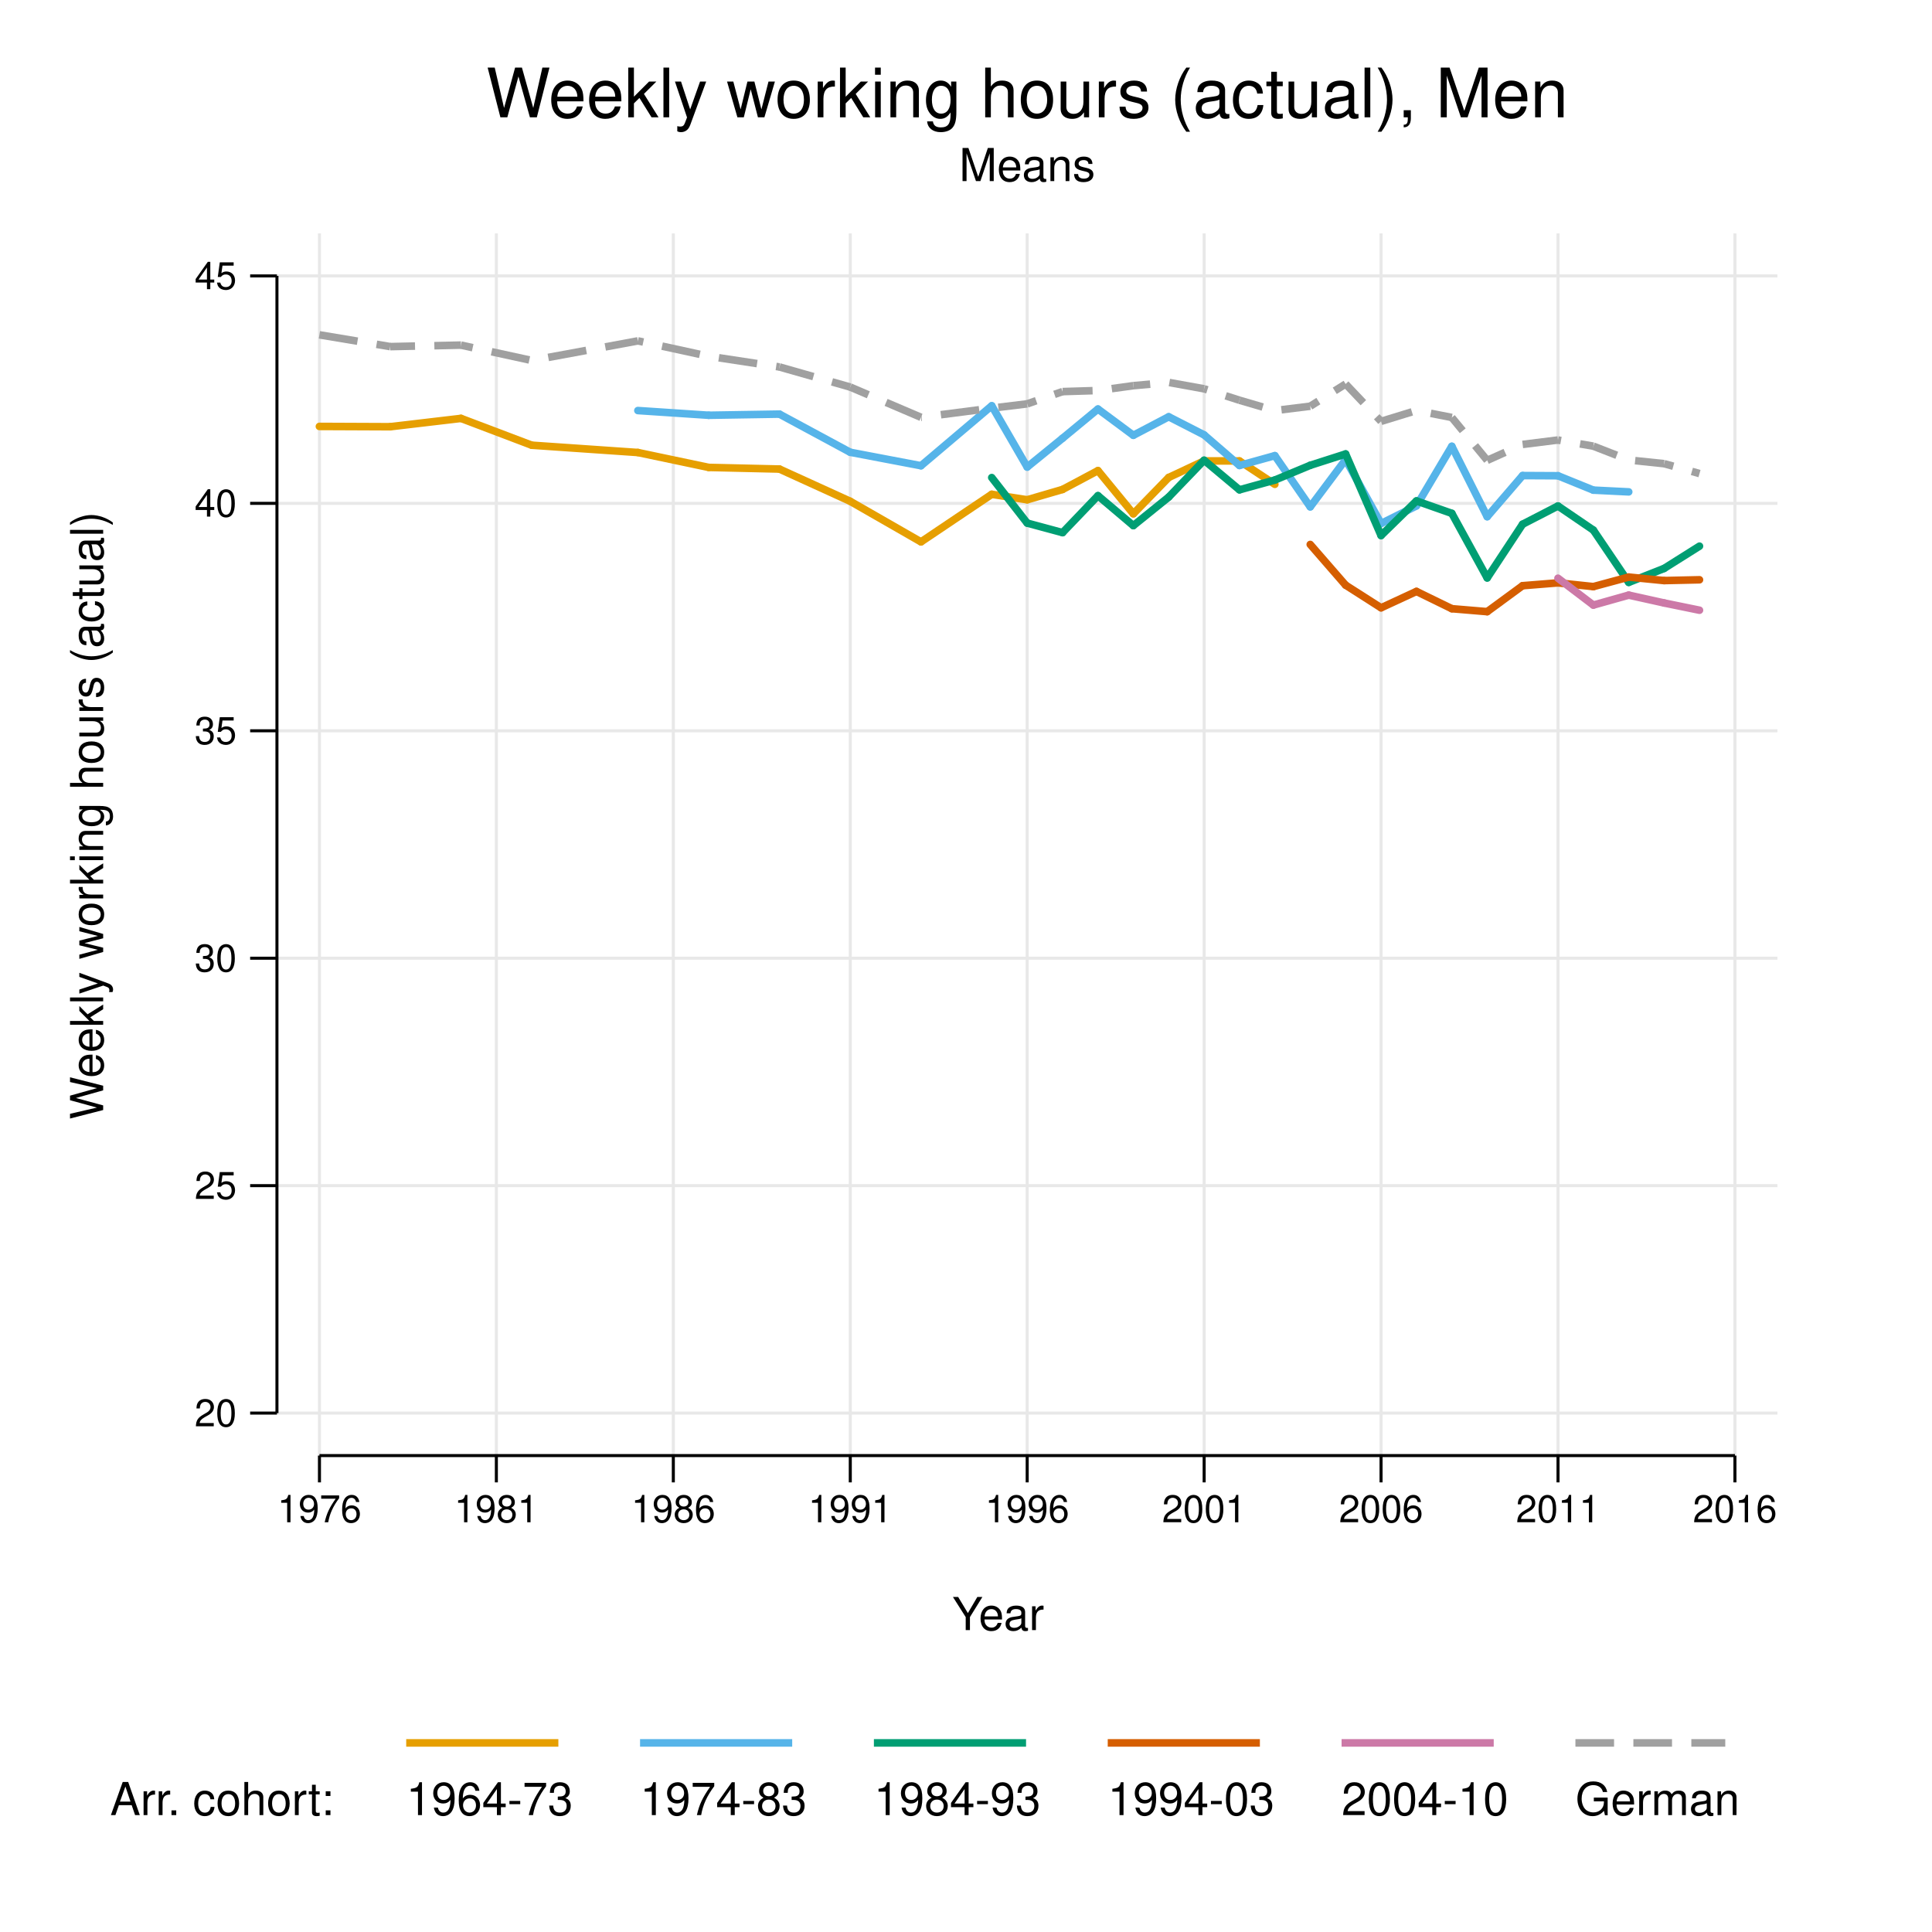
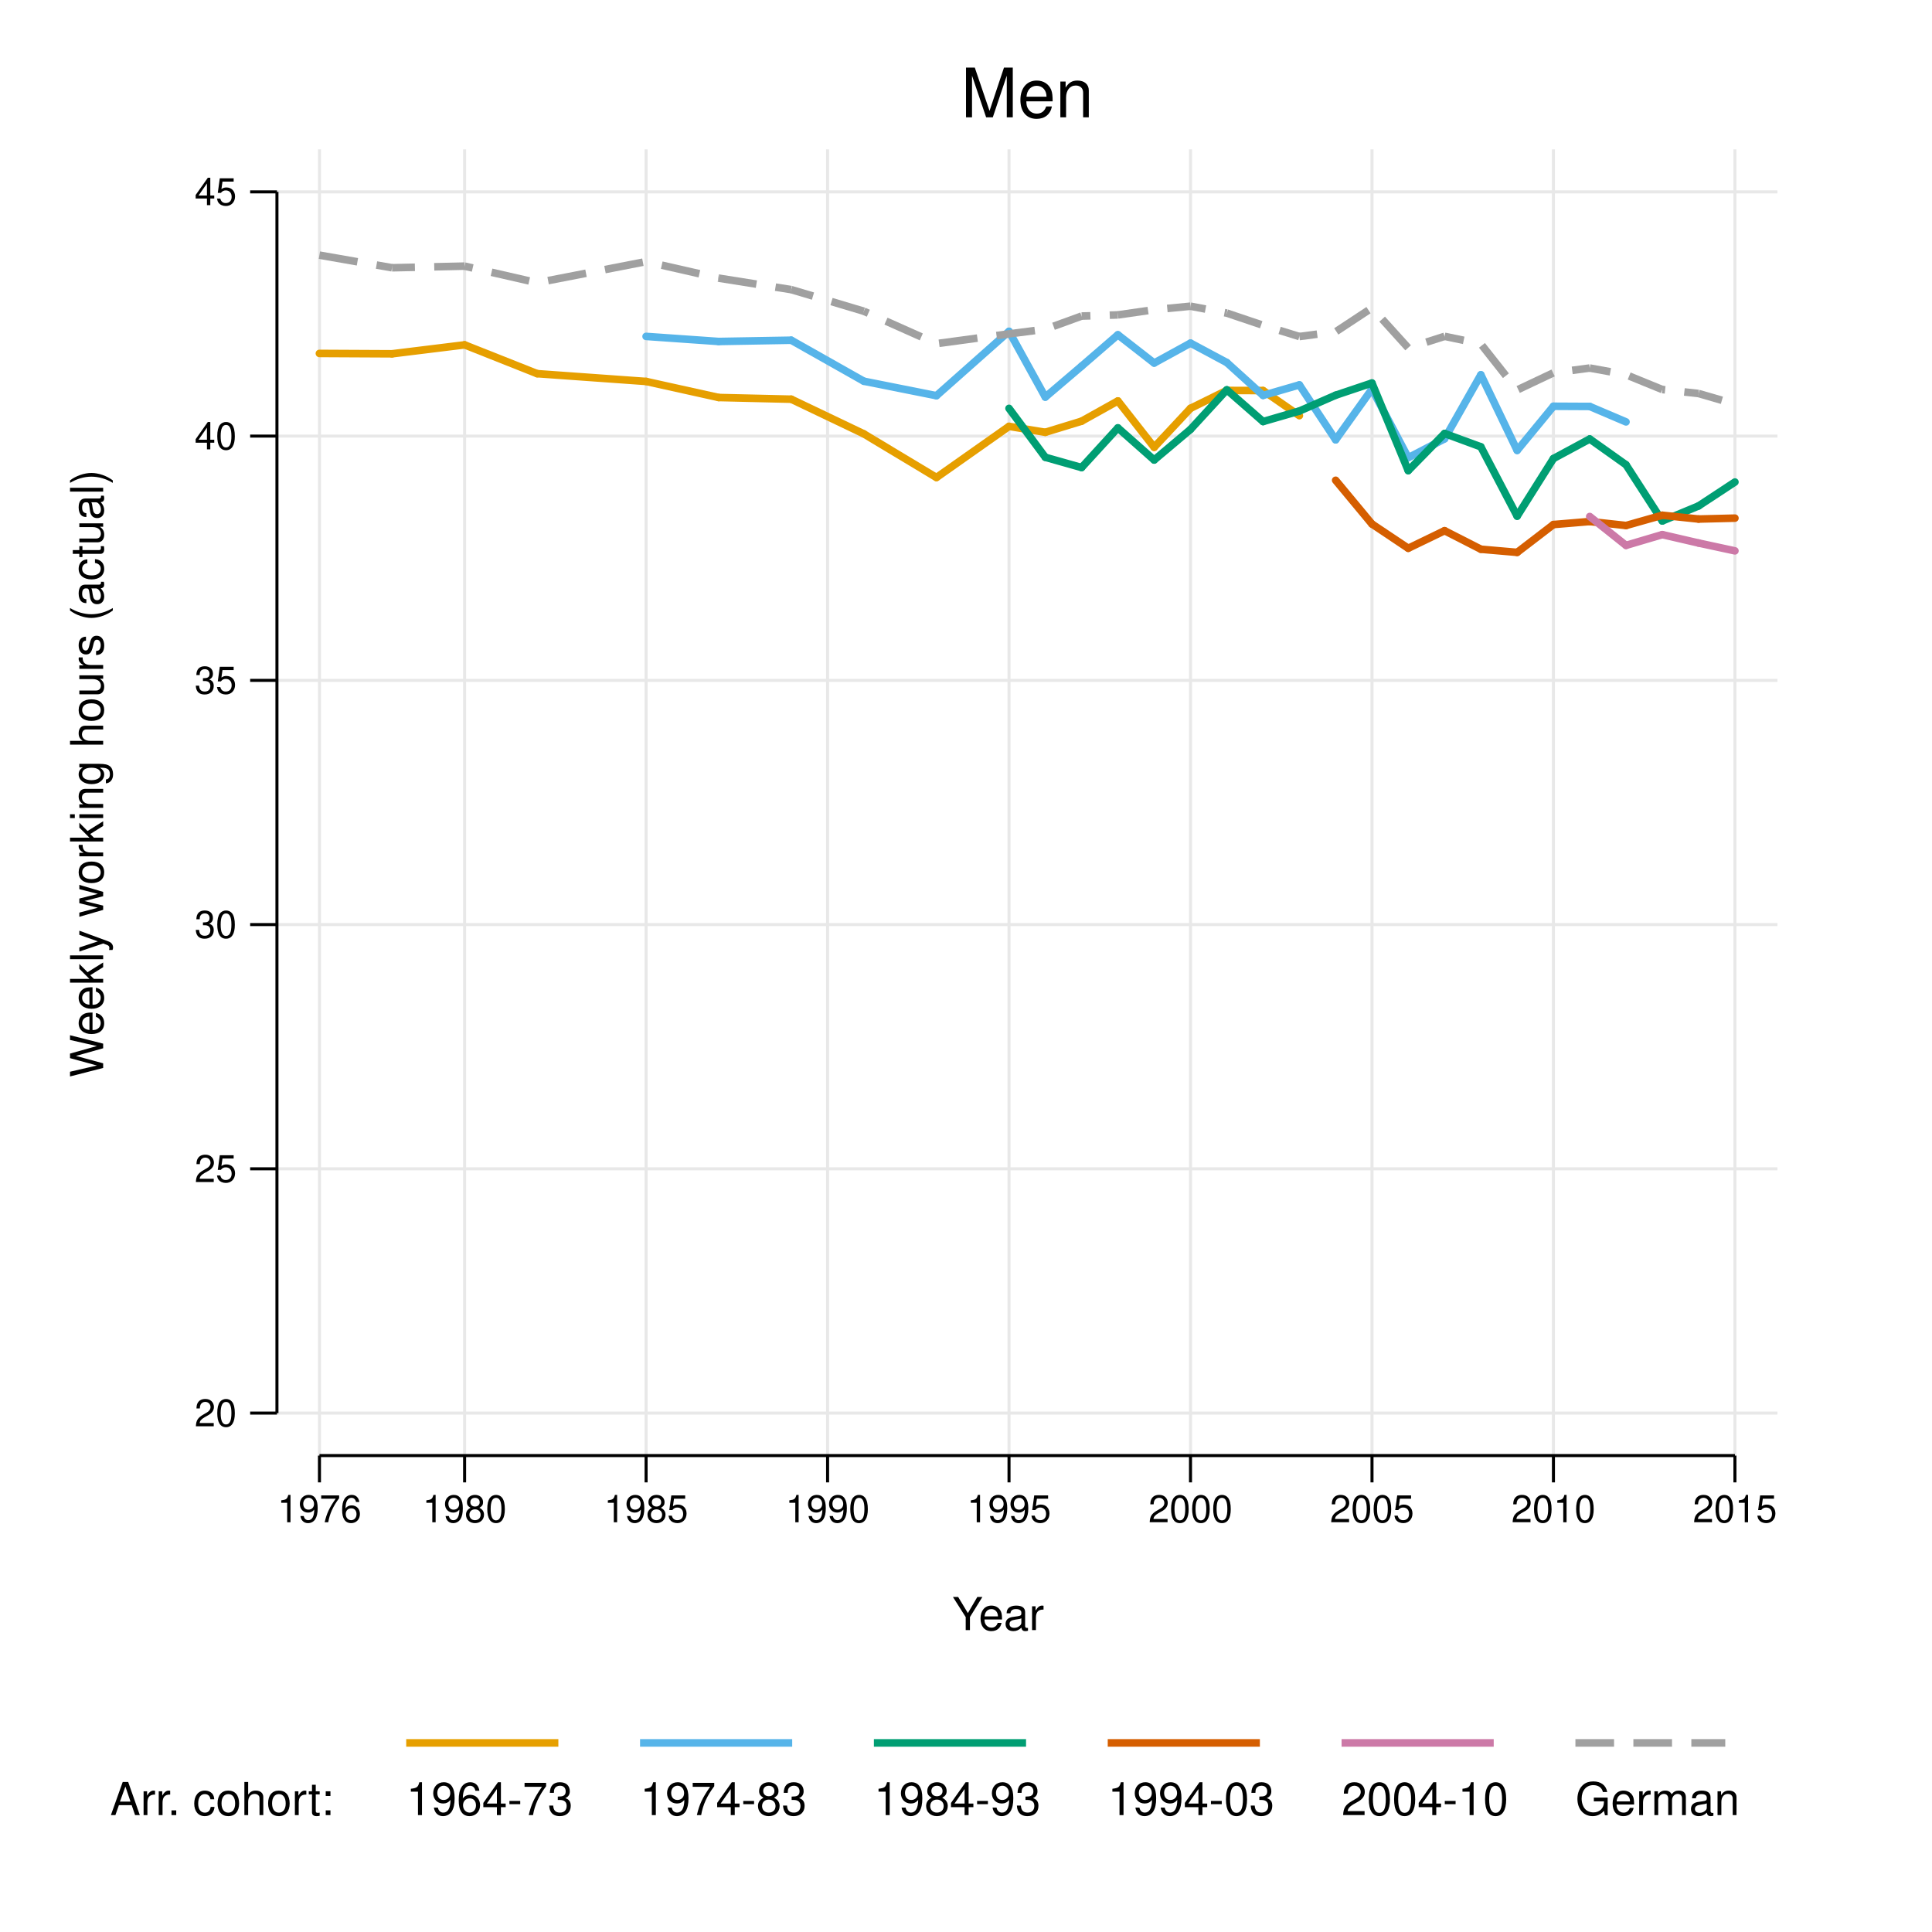
<svg xmlns="http://www.w3.org/2000/svg" version="1.1" width="3.54in" height="3.54in" viewBox="0 0 2551 2551">
  <rect x="0" y="0" width="2551" height="2551" style="fill:#FFFFFF;stroke:none" />
  <rect x="0.00" y="0.08" width="2551.00" height="2550.92" style="fill:#FFFFFF" />
  <rect x="2.55" y="2.63" width="2545.90" height="2545.82" style="fill:none;stroke:#FFFFFF;stroke-width:5.10" />
  <line x1="365.68" y1="1865.82" x2="2346.91" y2="1865.82" style="stroke:#E8E8E8;stroke-width:4.00" />
-   <line x1="365.68" y1="1565.52" x2="2346.91" y2="1565.52" style="stroke:#E8E8E8;stroke-width:4.00" />
-   <line x1="365.68" y1="1265.22" x2="2346.91" y2="1265.22" style="stroke:#E8E8E8;stroke-width:4.00" />
-   <line x1="365.68" y1="964.92" x2="2346.91" y2="964.92" style="stroke:#E8E8E8;stroke-width:4.00" />
-   <line x1="365.68" y1="664.62" x2="2346.91" y2="664.62" style="stroke:#E8E8E8;stroke-width:4.00" />
-   <line x1="365.68" y1="364.31" x2="2346.91" y2="364.31" style="stroke:#E8E8E8;stroke-width:4.00" />
-   <line x1="421.81" y1="1921.94" x2="421.81" y2="308.19" style="stroke:#E8E8E8;stroke-width:4.00" />
-   <line x1="655.39" y1="1921.94" x2="655.39" y2="308.19" style="stroke:#E8E8E8;stroke-width:4.00" />
-   <line x1="889.05" y1="1921.94" x2="889.05" y2="308.19" style="stroke:#E8E8E8;stroke-width:4.00" />
-   <line x1="1122.71" y1="1921.94" x2="1122.71" y2="308.19" style="stroke:#E8E8E8;stroke-width:4.00" />
-   <line x1="1356.30" y1="1921.94" x2="1356.30" y2="308.19" style="stroke:#E8E8E8;stroke-width:4.00" />
-   <line x1="1589.96" y1="1921.94" x2="1589.96" y2="308.19" style="stroke:#E8E8E8;stroke-width:4.00" />
-   <line x1="1823.54" y1="1921.94" x2="1823.54" y2="308.19" style="stroke:#E8E8E8;stroke-width:4.00" />
-   <line x1="2057.21" y1="1921.94" x2="2057.21" y2="308.19" style="stroke:#E8E8E8;stroke-width:4.00" />
-   <line x1="2290.79" y1="1921.94" x2="2290.79" y2="308.19" style="stroke:#E8E8E8;stroke-width:4.00" />
-   <line x1="421.73" y1="563.05" x2="515.24" y2="563.45" stroke-linecap="round" style="stroke:#E69F00;stroke-width:10.00" />
-   <line x1="515.24" y1="563.45" x2="608.67" y2="552.45" stroke-linecap="round" style="stroke:#E69F00;stroke-width:10.00" />
-   <line x1="608.67" y1="552.45" x2="702.10" y2="587.85" stroke-linecap="round" style="stroke:#E69F00;stroke-width:10.00" />
-   <line x1="702.10" y1="587.85" x2="842.25" y2="597.49" stroke-linecap="round" style="stroke:#E69F00;stroke-width:10.00" />
-   <line x1="842.25" y1="597.49" x2="935.77" y2="617.18" stroke-linecap="round" style="stroke:#E69F00;stroke-width:10.00" />
-   <line x1="935.77" y1="617.18" x2="1029.20" y2="619.33" stroke-linecap="round" style="stroke:#E69F00;stroke-width:10.00" />
-   <line x1="1029.20" y1="619.33" x2="1122.63" y2="661.90" stroke-linecap="round" style="stroke:#E69F00;stroke-width:10.00" />
-   <line x1="1122.63" y1="661.90" x2="1216.07" y2="715.48" stroke-linecap="round" style="stroke:#E69F00;stroke-width:10.00" />
-   <line x1="1216.07" y1="715.48" x2="1309.50" y2="652.66" stroke-linecap="round" style="stroke:#E69F00;stroke-width:10.00" />
-   <line x1="1309.50" y1="652.66" x2="1356.30" y2="659.91" stroke-linecap="round" style="stroke:#E69F00;stroke-width:10.00" />
-   <line x1="1356.30" y1="659.91" x2="1403.01" y2="646.28" stroke-linecap="round" style="stroke:#E69F00;stroke-width:10.00" />
-   <line x1="1403.01" y1="646.28" x2="1449.73" y2="621.41" stroke-linecap="round" style="stroke:#E69F00;stroke-width:10.00" />
-   <line x1="1449.73" y1="621.41" x2="1496.45" y2="678.41" stroke-linecap="round" style="stroke:#E69F00;stroke-width:10.00" />
-   <line x1="1496.45" y1="678.41" x2="1543.16" y2="630.42" stroke-linecap="round" style="stroke:#E69F00;stroke-width:10.00" />
-   <line x1="1543.16" y1="630.42" x2="1589.88" y2="608.57" stroke-linecap="round" style="stroke:#E69F00;stroke-width:10.00" />
-   <line x1="1589.88" y1="608.57" x2="1636.60" y2="608.65" stroke-linecap="round" style="stroke:#E69F00;stroke-width:10.00" />
-   <line x1="1636.60" y1="608.65" x2="1683.31" y2="639.50" stroke-linecap="round" style="stroke:#E69F00;stroke-width:10.00" />
-   <line x1="842.25" y1="542.09" x2="935.77" y2="548.31" stroke-linecap="round" style="stroke:#56B4E9;stroke-width:10.00" />
-   <line x1="935.77" y1="548.31" x2="1029.20" y2="546.79" stroke-linecap="round" style="stroke:#56B4E9;stroke-width:10.00" />
-   <line x1="1029.20" y1="546.79" x2="1122.63" y2="597.17" stroke-linecap="round" style="stroke:#56B4E9;stroke-width:10.00" />
-   <line x1="1122.63" y1="597.17" x2="1216.07" y2="614.95" stroke-linecap="round" style="stroke:#56B4E9;stroke-width:10.00" />
-   <line x1="1216.07" y1="614.95" x2="1309.50" y2="535.79" stroke-linecap="round" style="stroke:#56B4E9;stroke-width:10.00" />
-   <line x1="1309.50" y1="535.79" x2="1356.30" y2="616.70" stroke-linecap="round" style="stroke:#56B4E9;stroke-width:10.00" />
-   <line x1="1356.30" y1="616.70" x2="1403.01" y2="578.68" stroke-linecap="round" style="stroke:#56B4E9;stroke-width:10.00" />
-   <line x1="1403.01" y1="578.68" x2="1449.73" y2="540.09" stroke-linecap="round" style="stroke:#56B4E9;stroke-width:10.00" />
-   <line x1="1449.73" y1="540.09" x2="1496.45" y2="574.77" stroke-linecap="round" style="stroke:#56B4E9;stroke-width:10.00" />
-   <line x1="1496.45" y1="574.77" x2="1543.16" y2="550.30" stroke-linecap="round" style="stroke:#56B4E9;stroke-width:10.00" />
-   <line x1="1543.16" y1="550.30" x2="1589.88" y2="574.21" stroke-linecap="round" style="stroke:#56B4E9;stroke-width:10.00" />
-   <line x1="1589.88" y1="574.21" x2="1636.60" y2="614.63" stroke-linecap="round" style="stroke:#56B4E9;stroke-width:10.00" />
-   <line x1="1636.60" y1="614.63" x2="1683.31" y2="601.64" stroke-linecap="round" style="stroke:#56B4E9;stroke-width:10.00" />
-   <line x1="1683.31" y1="601.64" x2="1730.03" y2="669.24" stroke-linecap="round" style="stroke:#56B4E9;stroke-width:10.00" />
-   <line x1="1730.03" y1="669.24" x2="1776.75" y2="606.82" stroke-linecap="round" style="stroke:#56B4E9;stroke-width:10.00" />
-   <line x1="1776.75" y1="606.82" x2="1823.54" y2="691.24" stroke-linecap="round" style="stroke:#56B4E9;stroke-width:10.00" />
-   <line x1="1823.54" y1="691.24" x2="1870.26" y2="667.96" stroke-linecap="round" style="stroke:#56B4E9;stroke-width:10.00" />
-   <line x1="1870.26" y1="667.96" x2="1916.98" y2="589.28" stroke-linecap="round" style="stroke:#56B4E9;stroke-width:10.00" />
-   <line x1="1916.98" y1="589.28" x2="1963.69" y2="682.23" stroke-linecap="round" style="stroke:#56B4E9;stroke-width:10.00" />
-   <line x1="1963.69" y1="682.23" x2="2010.41" y2="627.94" stroke-linecap="round" style="stroke:#56B4E9;stroke-width:10.00" />
-   <line x1="2010.41" y1="627.94" x2="2057.13" y2="628.18" stroke-linecap="round" style="stroke:#56B4E9;stroke-width:10.00" />
-   <line x1="2057.13" y1="628.18" x2="2103.84" y2="647.16" stroke-linecap="round" style="stroke:#56B4E9;stroke-width:10.00" />
-   <line x1="2103.84" y1="647.16" x2="2150.56" y2="649.47" stroke-linecap="round" style="stroke:#56B4E9;stroke-width:10.00" />
-   <line x1="1309.50" y1="630.58" x2="1356.30" y2="690.68" stroke-linecap="round" style="stroke:#009E73;stroke-width:10.00" />
-   <line x1="1356.30" y1="690.68" x2="1403.01" y2="703.28" stroke-linecap="round" style="stroke:#009E73;stroke-width:10.00" />
-   <line x1="1403.01" y1="703.28" x2="1449.73" y2="654.49" stroke-linecap="round" style="stroke:#009E73;stroke-width:10.00" />
-   <line x1="1449.73" y1="654.49" x2="1496.45" y2="694.03" stroke-linecap="round" style="stroke:#009E73;stroke-width:10.00" />
-   <line x1="1496.45" y1="694.03" x2="1543.16" y2="656.32" stroke-linecap="round" style="stroke:#009E73;stroke-width:10.00" />
-   <line x1="1543.16" y1="656.32" x2="1589.88" y2="607.70" stroke-linecap="round" style="stroke:#009E73;stroke-width:10.00" />
-   <line x1="1589.88" y1="607.70" x2="1636.60" y2="646.76" stroke-linecap="round" style="stroke:#009E73;stroke-width:10.00" />
-   <line x1="1636.60" y1="646.76" x2="1683.31" y2="633.84" stroke-linecap="round" style="stroke:#009E73;stroke-width:10.00" />
-   <line x1="1683.31" y1="633.84" x2="1730.03" y2="614.39" stroke-linecap="round" style="stroke:#009E73;stroke-width:10.00" />
-   <line x1="1730.03" y1="614.39" x2="1776.75" y2="599.41" stroke-linecap="round" style="stroke:#009E73;stroke-width:10.00" />
-   <line x1="1776.75" y1="599.41" x2="1823.54" y2="707.11" stroke-linecap="round" style="stroke:#009E73;stroke-width:10.00" />
-   <line x1="1823.54" y1="707.11" x2="1870.26" y2="661.43" stroke-linecap="round" style="stroke:#009E73;stroke-width:10.00" />
-   <line x1="1870.26" y1="661.43" x2="1916.98" y2="677.85" stroke-linecap="round" style="stroke:#009E73;stroke-width:10.00" />
-   <line x1="1916.98" y1="677.85" x2="1963.69" y2="763.07" stroke-linecap="round" style="stroke:#009E73;stroke-width:10.00" />
-   <line x1="1963.69" y1="763.07" x2="2010.41" y2="692.20" stroke-linecap="round" style="stroke:#009E73;stroke-width:10.00" />
-   <line x1="2010.41" y1="692.20" x2="2057.13" y2="668.12" stroke-linecap="round" style="stroke:#009E73;stroke-width:10.00" />
-   <line x1="2057.13" y1="668.12" x2="2103.84" y2="699.93" stroke-linecap="round" style="stroke:#009E73;stroke-width:10.00" />
-   <line x1="2103.84" y1="699.93" x2="2150.56" y2="768.97" stroke-linecap="round" style="stroke:#009E73;stroke-width:10.00" />
-   <line x1="2150.56" y1="768.97" x2="2197.28" y2="750.55" stroke-linecap="round" style="stroke:#009E73;stroke-width:10.00" />
-   <line x1="2197.28" y1="750.55" x2="2243.99" y2="721.14" stroke-linecap="round" style="stroke:#009E73;stroke-width:10.00" />
-   <line x1="1730.03" y1="718.90" x2="1776.75" y2="772.63" stroke-linecap="round" style="stroke:#D55E00;stroke-width:10.00" />
-   <line x1="1776.75" y1="772.63" x2="1823.54" y2="802.53" stroke-linecap="round" style="stroke:#D55E00;stroke-width:10.00" />
-   <line x1="1823.54" y1="802.53" x2="1870.26" y2="780.92" stroke-linecap="round" style="stroke:#D55E00;stroke-width:10.00" />
-   <line x1="1870.26" y1="780.92" x2="1916.98" y2="803.72" stroke-linecap="round" style="stroke:#D55E00;stroke-width:10.00" />
-   <line x1="1916.98" y1="803.72" x2="1963.69" y2="807.63" stroke-linecap="round" style="stroke:#D55E00;stroke-width:10.00" />
-   <line x1="1963.69" y1="807.63" x2="2010.41" y2="773.35" stroke-linecap="round" style="stroke:#D55E00;stroke-width:10.00" />
-   <line x1="2010.41" y1="773.35" x2="2057.13" y2="769.60" stroke-linecap="round" style="stroke:#D55E00;stroke-width:10.00" />
-   <line x1="2057.13" y1="769.60" x2="2103.84" y2="774.55" stroke-linecap="round" style="stroke:#D55E00;stroke-width:10.00" />
-   <line x1="2103.84" y1="774.55" x2="2150.56" y2="761.95" stroke-linecap="round" style="stroke:#D55E00;stroke-width:10.00" />
-   <line x1="2150.56" y1="761.95" x2="2197.28" y2="766.58" stroke-linecap="round" style="stroke:#D55E00;stroke-width:10.00" />
-   <line x1="2197.28" y1="766.58" x2="2243.99" y2="765.54" stroke-linecap="round" style="stroke:#D55E00;stroke-width:10.00" />
-   <line x1="2057.13" y1="763.47" x2="2103.84" y2="798.94" stroke-linecap="round" style="stroke:#CC79A7;stroke-width:10.00" />
-   <line x1="2103.84" y1="798.94" x2="2150.56" y2="785.79" stroke-linecap="round" style="stroke:#CC79A7;stroke-width:10.00" />
-   <line x1="2150.56" y1="785.79" x2="2197.28" y2="796.15" stroke-linecap="round" style="stroke:#CC79A7;stroke-width:10.00" />
-   <line x1="2197.28" y1="796.15" x2="2243.99" y2="805.72" stroke-linecap="round" style="stroke:#CC79A7;stroke-width:10.00" />
-   <line x1="421.73" y1="442.12" x2="472.03" y2="450.49" style="stroke:#A0A0A0;stroke-width:10.00" />
-   <line x1="497.22" y1="454.64" x2="515.24" y2="457.67" style="stroke:#A0A0A0;stroke-width:10.00" />
-   <line x1="515.24" y1="457.67" x2="548.00" y2="456.95" style="stroke:#A0A0A0;stroke-width:10.00" />
-   <line x1="573.51" y1="456.47" x2="608.67" y2="455.67" style="stroke:#A0A0A0;stroke-width:10.00" />
-   <line x1="608.67" y1="455.67" x2="624.14" y2="459.10" style="stroke:#A0A0A0;stroke-width:10.00" />
-   <line x1="649.09" y1="464.44" x2="698.92" y2="475.28" style="stroke:#A0A0A0;stroke-width:10.00" />
-   <line x1="723.95" y1="471.93" x2="774.09" y2="462.69" style="stroke:#A0A0A0;stroke-width:10.00" />
-   <line x1="799.21" y1="458.06" x2="842.25" y2="450.09" style="stroke:#A0A0A0;stroke-width:10.00" />
-   <line x1="842.25" y1="450.09" x2="849.35" y2="451.61" style="stroke:#A0A0A0;stroke-width:10.00" />
-   <line x1="874.22" y1="457.03" x2="924.05" y2="467.87" style="stroke:#A0A0A0;stroke-width:10.00" />
-   <line x1="949.16" y1="472.41" x2="999.62" y2="480.07" style="stroke:#A0A0A0;stroke-width:10.00" />
-   <line x1="1024.82" y1="483.89" x2="1029.20" y2="484.53" style="stroke:#A0A0A0;stroke-width:10.00" />
-   <line x1="1029.20" y1="484.53" x2="1074.00" y2="497.29" style="stroke:#A0A0A0;stroke-width:10.00" />
-   <line x1="1098.56" y1="504.22" x2="1122.63" y2="511.08" style="stroke:#A0A0A0;stroke-width:10.00" />
-   <line x1="1122.63" y1="511.08" x2="1146.55" y2="521.28" style="stroke:#A0A0A0;stroke-width:10.00" />
-   <line x1="1169.99" y1="531.33" x2="1216.07" y2="551.02" style="stroke:#A0A0A0;stroke-width:10.00" />
-   <line x1="1216.07" y1="551.02" x2="1216.94" y2="550.94" style="stroke:#A0A0A0;stroke-width:10.00" />
-   <line x1="1242.30" y1="547.59" x2="1292.92" y2="541.05" style="stroke:#A0A0A0;stroke-width:10.00" />
-   <line x1="1318.19" y1="537.86" x2="1356.30" y2="533.24" style="stroke:#A0A0A0;stroke-width:10.00" />
-   <line x1="1356.30" y1="533.24" x2="1368.18" y2="529.09" style="stroke:#A0A0A0;stroke-width:10.00" />
-   <line x1="1392.33" y1="520.72" x2="1403.01" y2="517.06" style="stroke:#A0A0A0;stroke-width:10.00" />
-   <line x1="1403.01" y1="517.06" x2="1442.64" y2="515.86" style="stroke:#A0A0A0;stroke-width:10.00" />
-   <line x1="1467.99" y1="513.15" x2="1496.45" y2="509.24" style="stroke:#A0A0A0;stroke-width:10.00" />
-   <line x1="1496.45" y1="509.24" x2="1518.69" y2="507.25" style="stroke:#A0A0A0;stroke-width:10.00" />
-   <line x1="1544.04" y1="505.10" x2="1589.88" y2="513.39" style="stroke:#A0A0A0;stroke-width:10.00" />
-   <line x1="1589.88" y1="513.39" x2="1594.19" y2="514.74" style="stroke:#A0A0A0;stroke-width:10.00" />
-   <line x1="1618.42" y1="522.64" x2="1636.60" y2="528.46" style="stroke:#A0A0A0;stroke-width:10.00" />
-   <line x1="1636.60" y1="528.46" x2="1667.29" y2="537.46" style="stroke:#A0A0A0;stroke-width:10.00" />
-   <line x1="1692.00" y1="541.05" x2="1730.03" y2="536.35" style="stroke:#A0A0A0;stroke-width:10.00" />
-   <line x1="1730.03" y1="536.35" x2="1740.79" y2="529.57" style="stroke:#A0A0A0;stroke-width:10.00" />
-   <line x1="1762.40" y1="516.02" x2="1776.75" y2="507.01" style="stroke:#A0A0A0;stroke-width:10.00" />
-   <line x1="1776.75" y1="507.01" x2="1800.19" y2="531.72" style="stroke:#A0A0A0;stroke-width:10.00" />
-   <line x1="1817.80" y1="550.30" x2="1823.54" y2="556.36" style="stroke:#A0A0A0;stroke-width:10.00" />
-   <line x1="1823.54" y1="556.36" x2="1864.28" y2="543.84" style="stroke:#A0A0A0;stroke-width:10.00" />
-   <line x1="1889.15" y1="545.75" x2="1916.98" y2="551.26" style="stroke:#A0A0A0;stroke-width:10.00" />
-   <line x1="1916.98" y1="551.26" x2="1931.41" y2="568.79" style="stroke:#A0A0A0;stroke-width:10.00" />
-   <line x1="1947.67" y1="588.40" x2="1963.69" y2="607.86" style="stroke:#A0A0A0;stroke-width:10.00" />
-   <line x1="1963.69" y1="607.86" x2="1987.29" y2="597.25" style="stroke:#A0A0A0;stroke-width:10.00" />
-   <line x1="2010.49" y1="586.81" x2="2057.13" y2="580.99" style="stroke:#A0A0A0;stroke-width:10.00" />
-   <line x1="2057.13" y1="580.99" x2="2061.11" y2="581.71" style="stroke:#A0A0A0;stroke-width:10.00" />
-   <line x1="2086.30" y1="586.09" x2="2103.84" y2="589.12" style="stroke:#A0A0A0;stroke-width:10.00" />
-   <line x1="2103.84" y1="589.12" x2="2134.78" y2="601.16" style="stroke:#A0A0A0;stroke-width:10.00" />
-   <line x1="2159.01" y1="608.25" x2="2197.28" y2="612.24" style="stroke:#A0A0A0;stroke-width:10.00" />
-   <line x1="2197.28" y1="612.24" x2="2209.39" y2="615.59" style="stroke:#A0A0A0;stroke-width:10.00" />
-   <line x1="2233.95" y1="622.44" x2="2243.99" y2="625.31" style="stroke:#A0A0A0;stroke-width:10.00" />
+   <line x1="365.68" y1="1543.28" x2="2346.91" y2="1543.28" style="stroke:#E8E8E8;stroke-width:4.00" />
+   <line x1="365.68" y1="1220.81" x2="2346.91" y2="1220.81" style="stroke:#E8E8E8;stroke-width:4.00" />
+   <line x1="365.68" y1="898.35" x2="2346.91" y2="898.35" style="stroke:#E8E8E8;stroke-width:4.00" />
+   <line x1="365.68" y1="575.81" x2="2346.91" y2="575.81" style="stroke:#E8E8E8;stroke-width:4.00" />
+   <line x1="365.68" y1="253.35" x2="2346.91" y2="253.35" style="stroke:#E8E8E8;stroke-width:4.00" />
+   <line x1="421.81" y1="1921.94" x2="421.81" y2="197.22" style="stroke:#E8E8E8;stroke-width:4.00" />
+   <line x1="613.45" y1="1921.94" x2="613.45" y2="197.22" style="stroke:#E8E8E8;stroke-width:4.00" />
+   <line x1="853.10" y1="1921.94" x2="853.10" y2="197.22" style="stroke:#E8E8E8;stroke-width:4.00" />
+   <line x1="1092.74" y1="1921.94" x2="1092.74" y2="197.22" style="stroke:#E8E8E8;stroke-width:4.00" />
+   <line x1="1332.30" y1="1921.94" x2="1332.30" y2="197.22" style="stroke:#E8E8E8;stroke-width:4.00" />
+   <line x1="1571.94" y1="1921.94" x2="1571.94" y2="197.22" style="stroke:#E8E8E8;stroke-width:4.00" />
+   <line x1="1811.59" y1="1921.94" x2="1811.59" y2="197.22" style="stroke:#E8E8E8;stroke-width:4.00" />
+   <line x1="2051.15" y1="1921.94" x2="2051.15" y2="197.22" style="stroke:#E8E8E8;stroke-width:4.00" />
+   <line x1="2290.79" y1="1921.94" x2="2290.79" y2="197.22" style="stroke:#E8E8E8;stroke-width:4.00" />
+   <line x1="421.73" y1="466.67" x2="517.63" y2="467.15" stroke-linecap="round" style="stroke:#E69F00;stroke-width:10.00" />
+   <line x1="517.63" y1="467.15" x2="613.45" y2="455.35" stroke-linecap="round" style="stroke:#E69F00;stroke-width:10.00" />
+   <line x1="613.45" y1="455.35" x2="709.28" y2="493.38" stroke-linecap="round" style="stroke:#E69F00;stroke-width:10.00" />
+   <line x1="709.28" y1="493.38" x2="853.10" y2="503.66" stroke-linecap="round" style="stroke:#E69F00;stroke-width:10.00" />
+   <line x1="853.10" y1="503.66" x2="948.92" y2="524.87" stroke-linecap="round" style="stroke:#E69F00;stroke-width:10.00" />
+   <line x1="948.92" y1="524.87" x2="1044.75" y2="527.10" stroke-linecap="round" style="stroke:#E69F00;stroke-width:10.00" />
+   <line x1="1044.75" y1="527.10" x2="1140.57" y2="572.86" stroke-linecap="round" style="stroke:#E69F00;stroke-width:10.00" />
+   <line x1="1140.57" y1="572.86" x2="1236.48" y2="630.50" stroke-linecap="round" style="stroke:#E69F00;stroke-width:10.00" />
+   <line x1="1236.48" y1="630.50" x2="1332.30" y2="562.97" stroke-linecap="round" style="stroke:#E69F00;stroke-width:10.00" />
+   <line x1="1332.30" y1="562.97" x2="1380.21" y2="570.79" stroke-linecap="round" style="stroke:#E69F00;stroke-width:10.00" />
+   <line x1="1380.21" y1="570.79" x2="1428.13" y2="556.12" stroke-linecap="round" style="stroke:#E69F00;stroke-width:10.00" />
+   <line x1="1428.13" y1="556.12" x2="1476.04" y2="529.41" stroke-linecap="round" style="stroke:#E69F00;stroke-width:10.00" />
+   <line x1="1476.04" y1="529.41" x2="1523.95" y2="590.56" stroke-linecap="round" style="stroke:#E69F00;stroke-width:10.00" />
+   <line x1="1523.95" y1="590.56" x2="1571.94" y2="539.14" stroke-linecap="round" style="stroke:#E69F00;stroke-width:10.00" />
+   <line x1="1571.94" y1="539.14" x2="1619.86" y2="515.54" stroke-linecap="round" style="stroke:#E69F00;stroke-width:10.00" />
+   <line x1="1619.86" y1="515.54" x2="1667.77" y2="515.70" stroke-linecap="round" style="stroke:#E69F00;stroke-width:10.00" />
+   <line x1="1667.77" y1="515.70" x2="1715.68" y2="548.86" stroke-linecap="round" style="stroke:#E69F00;stroke-width:10.00" />
+   <line x1="853.10" y1="444.19" x2="948.92" y2="450.89" stroke-linecap="round" style="stroke:#56B4E9;stroke-width:10.00" />
+   <line x1="948.92" y1="450.89" x2="1044.75" y2="449.22" stroke-linecap="round" style="stroke:#56B4E9;stroke-width:10.00" />
+   <line x1="1044.75" y1="449.22" x2="1140.57" y2="503.34" stroke-linecap="round" style="stroke:#56B4E9;stroke-width:10.00" />
+   <line x1="1140.57" y1="503.34" x2="1236.48" y2="522.48" stroke-linecap="round" style="stroke:#56B4E9;stroke-width:10.00" />
+   <line x1="1236.48" y1="522.48" x2="1332.30" y2="437.50" stroke-linecap="round" style="stroke:#56B4E9;stroke-width:10.00" />
+   <line x1="1332.30" y1="437.50" x2="1380.21" y2="524.31" stroke-linecap="round" style="stroke:#56B4E9;stroke-width:10.00" />
+   <line x1="1380.21" y1="524.31" x2="1428.13" y2="483.49" stroke-linecap="round" style="stroke:#56B4E9;stroke-width:10.00" />
+   <line x1="1428.13" y1="483.49" x2="1476.04" y2="442.04" stroke-linecap="round" style="stroke:#56B4E9;stroke-width:10.00" />
+   <line x1="1476.04" y1="442.04" x2="1523.95" y2="479.35" stroke-linecap="round" style="stroke:#56B4E9;stroke-width:10.00" />
+   <line x1="1523.95" y1="479.35" x2="1571.94" y2="453.04" stroke-linecap="round" style="stroke:#56B4E9;stroke-width:10.00" />
+   <line x1="1571.94" y1="453.04" x2="1619.86" y2="478.71" stroke-linecap="round" style="stroke:#56B4E9;stroke-width:10.00" />
+   <line x1="1619.86" y1="478.71" x2="1667.77" y2="522.08" stroke-linecap="round" style="stroke:#56B4E9;stroke-width:10.00" />
+   <line x1="1667.77" y1="522.08" x2="1715.68" y2="508.21" stroke-linecap="round" style="stroke:#56B4E9;stroke-width:10.00" />
+   <line x1="1715.68" y1="508.21" x2="1763.59" y2="580.75" stroke-linecap="round" style="stroke:#56B4E9;stroke-width:10.00" />
+   <line x1="1763.59" y1="580.75" x2="1811.51" y2="513.71" stroke-linecap="round" style="stroke:#56B4E9;stroke-width:10.00" />
+   <line x1="1811.51" y1="513.71" x2="1859.42" y2="604.35" stroke-linecap="round" style="stroke:#56B4E9;stroke-width:10.00" />
+   <line x1="1859.42" y1="604.35" x2="1907.41" y2="579.40" stroke-linecap="round" style="stroke:#56B4E9;stroke-width:10.00" />
+   <line x1="1907.41" y1="579.40" x2="1955.32" y2="494.89" stroke-linecap="round" style="stroke:#56B4E9;stroke-width:10.00" />
+   <line x1="1955.32" y1="494.89" x2="2003.24" y2="594.70" stroke-linecap="round" style="stroke:#56B4E9;stroke-width:10.00" />
+   <line x1="2003.24" y1="594.70" x2="2051.15" y2="536.43" stroke-linecap="round" style="stroke:#56B4E9;stroke-width:10.00" />
+   <line x1="2051.15" y1="536.43" x2="2099.06" y2="536.67" stroke-linecap="round" style="stroke:#56B4E9;stroke-width:10.00" />
+   <line x1="2099.06" y1="536.67" x2="2146.97" y2="557.07" stroke-linecap="round" style="stroke:#56B4E9;stroke-width:10.00" />
+   <line x1="1332.30" y1="539.22" x2="1380.21" y2="603.79" stroke-linecap="round" style="stroke:#009E73;stroke-width:10.00" />
+   <line x1="1380.21" y1="603.79" x2="1428.13" y2="617.34" stroke-linecap="round" style="stroke:#009E73;stroke-width:10.00" />
+   <line x1="1428.13" y1="617.34" x2="1476.04" y2="564.97" stroke-linecap="round" style="stroke:#009E73;stroke-width:10.00" />
+   <line x1="1476.04" y1="564.97" x2="1523.95" y2="607.38" stroke-linecap="round" style="stroke:#009E73;stroke-width:10.00" />
+   <line x1="1523.95" y1="607.38" x2="1571.94" y2="566.96" stroke-linecap="round" style="stroke:#009E73;stroke-width:10.00" />
+   <line x1="1571.94" y1="566.96" x2="1619.86" y2="514.74" stroke-linecap="round" style="stroke:#009E73;stroke-width:10.00" />
+   <line x1="1619.86" y1="514.74" x2="1667.77" y2="556.60" stroke-linecap="round" style="stroke:#009E73;stroke-width:10.00" />
+   <line x1="1667.77" y1="556.60" x2="1715.68" y2="542.73" stroke-linecap="round" style="stroke:#009E73;stroke-width:10.00" />
+   <line x1="1715.68" y1="542.73" x2="1763.59" y2="521.84" stroke-linecap="round" style="stroke:#009E73;stroke-width:10.00" />
+   <line x1="1763.59" y1="521.84" x2="1811.51" y2="505.74" stroke-linecap="round" style="stroke:#009E73;stroke-width:10.00" />
+   <line x1="1811.51" y1="505.74" x2="1859.42" y2="621.41" stroke-linecap="round" style="stroke:#009E73;stroke-width:10.00" />
+   <line x1="1859.42" y1="621.41" x2="1907.41" y2="572.38" stroke-linecap="round" style="stroke:#009E73;stroke-width:10.00" />
+   <line x1="1907.41" y1="572.38" x2="1955.32" y2="590.00" stroke-linecap="round" style="stroke:#009E73;stroke-width:10.00" />
+   <line x1="1955.32" y1="590.00" x2="2003.24" y2="681.52" stroke-linecap="round" style="stroke:#009E73;stroke-width:10.00" />
+   <line x1="2003.24" y1="681.52" x2="2051.15" y2="605.46" stroke-linecap="round" style="stroke:#009E73;stroke-width:10.00" />
+   <line x1="2051.15" y1="605.46" x2="2099.06" y2="579.64" stroke-linecap="round" style="stroke:#009E73;stroke-width:10.00" />
+   <line x1="2099.06" y1="579.64" x2="2146.97" y2="613.67" stroke-linecap="round" style="stroke:#009E73;stroke-width:10.00" />
+   <line x1="2146.97" y1="613.67" x2="2194.89" y2="687.89" stroke-linecap="round" style="stroke:#009E73;stroke-width:10.00" />
+   <line x1="2194.89" y1="687.89" x2="2242.80" y2="668.04" stroke-linecap="round" style="stroke:#009E73;stroke-width:10.00" />
+   <line x1="2242.80" y1="668.04" x2="2290.79" y2="636.47" stroke-linecap="round" style="stroke:#009E73;stroke-width:10.00" />
+   <line x1="1763.59" y1="634.16" x2="1811.51" y2="691.88" stroke-linecap="round" style="stroke:#D55E00;stroke-width:10.00" />
+   <line x1="1811.51" y1="691.88" x2="1859.42" y2="723.93" stroke-linecap="round" style="stroke:#D55E00;stroke-width:10.00" />
+   <line x1="1859.42" y1="723.93" x2="1907.41" y2="700.73" stroke-linecap="round" style="stroke:#D55E00;stroke-width:10.00" />
+   <line x1="1907.41" y1="700.73" x2="1955.32" y2="725.20" stroke-linecap="round" style="stroke:#D55E00;stroke-width:10.00" />
+   <line x1="1955.32" y1="725.20" x2="2003.24" y2="729.35" stroke-linecap="round" style="stroke:#D55E00;stroke-width:10.00" />
+   <line x1="2003.24" y1="729.35" x2="2051.15" y2="692.60" stroke-linecap="round" style="stroke:#D55E00;stroke-width:10.00" />
+   <line x1="2051.15" y1="692.60" x2="2099.06" y2="688.61" stroke-linecap="round" style="stroke:#D55E00;stroke-width:10.00" />
+   <line x1="2099.06" y1="688.61" x2="2146.97" y2="693.87" stroke-linecap="round" style="stroke:#D55E00;stroke-width:10.00" />
+   <line x1="2146.97" y1="693.87" x2="2194.89" y2="680.32" stroke-linecap="round" style="stroke:#D55E00;stroke-width:10.00" />
+   <line x1="2194.89" y1="680.32" x2="2242.80" y2="685.34" stroke-linecap="round" style="stroke:#D55E00;stroke-width:10.00" />
+   <line x1="2242.80" y1="685.34" x2="2290.79" y2="684.15" stroke-linecap="round" style="stroke:#D55E00;stroke-width:10.00" />
+   <line x1="2099.06" y1="681.99" x2="2146.97" y2="720.10" stroke-linecap="round" style="stroke:#CC79A7;stroke-width:10.00" />
+   <line x1="2146.97" y1="720.10" x2="2194.89" y2="705.91" stroke-linecap="round" style="stroke:#CC79A7;stroke-width:10.00" />
+   <line x1="2194.89" y1="705.91" x2="2242.80" y2="716.99" stroke-linecap="round" style="stroke:#CC79A7;stroke-width:10.00" />
+   <line x1="2242.80" y1="716.99" x2="2290.79" y2="727.35" stroke-linecap="round" style="stroke:#CC79A7;stroke-width:10.00" />
+   <line x1="421.73" y1="336.89" x2="471.95" y2="345.66" style="stroke:#A0A0A0;stroke-width:10.00" />
+   <line x1="497.14" y1="349.97" x2="517.63" y2="353.55" style="stroke:#A0A0A0;stroke-width:10.00" />
+   <line x1="517.63" y1="353.55" x2="547.84" y2="352.91" style="stroke:#A0A0A0;stroke-width:10.00" />
+   <line x1="573.36" y1="352.28" x2="613.45" y2="351.40" style="stroke:#A0A0A0;stroke-width:10.00" />
+   <line x1="613.45" y1="351.40" x2="624.14" y2="353.87" style="stroke:#A0A0A0;stroke-width:10.00" />
+   <line x1="649.01" y1="359.53" x2="698.76" y2="370.93" style="stroke:#A0A0A0;stroke-width:10.00" />
+   <line x1="723.71" y1="370.53" x2="773.77" y2="360.81" style="stroke:#A0A0A0;stroke-width:10.00" />
+   <line x1="798.81" y1="355.94" x2="848.87" y2="346.22" style="stroke:#A0A0A0;stroke-width:10.00" />
+   <line x1="873.74" y1="350.12" x2="923.49" y2="361.44" style="stroke:#A0A0A0;stroke-width:10.00" />
+   <line x1="948.36" y1="367.18" x2="948.92" y2="367.26" style="stroke:#A0A0A0;stroke-width:10.00" />
+   <line x1="948.92" y1="367.26" x2="998.75" y2="375.16" style="stroke:#A0A0A0;stroke-width:10.00" />
+   <line x1="1023.94" y1="379.14" x2="1044.75" y2="382.41" style="stroke:#A0A0A0;stroke-width:10.00" />
+   <line x1="1044.75" y1="382.41" x2="1073.45" y2="390.94" style="stroke:#A0A0A0;stroke-width:10.00" />
+   <line x1="1097.92" y1="398.20" x2="1140.57" y2="410.95" style="stroke:#A0A0A0;stroke-width:10.00" />
+   <line x1="1140.57" y1="410.95" x2="1146.55" y2="413.58" style="stroke:#A0A0A0;stroke-width:10.00" />
+   <line x1="1169.83" y1="424.02" x2="1216.47" y2="444.83" style="stroke:#A0A0A0;stroke-width:10.00" />
+   <line x1="1239.98" y1="453.28" x2="1290.53" y2="446.43" style="stroke:#A0A0A0;stroke-width:10.00" />
+   <line x1="1315.80" y1="443.08" x2="1332.30" y2="440.84" style="stroke:#A0A0A0;stroke-width:10.00" />
+   <line x1="1332.30" y1="440.84" x2="1366.42" y2="436.46" style="stroke:#A0A0A0;stroke-width:10.00" />
+   <line x1="1391.06" y1="430.80" x2="1428.13" y2="417.33" style="stroke:#A0A0A0;stroke-width:10.00" />
+   <line x1="1428.13" y1="417.33" x2="1439.77" y2="417.01" style="stroke:#A0A0A0;stroke-width:10.00" />
+   <line x1="1465.28" y1="416.13" x2="1476.04" y2="415.81" style="stroke:#A0A0A0;stroke-width:10.00" />
+   <line x1="1476.04" y1="415.81" x2="1515.90" y2="410.07" style="stroke:#A0A0A0;stroke-width:10.00" />
+   <line x1="1541.25" y1="407.28" x2="1571.94" y2="404.33" style="stroke:#A0A0A0;stroke-width:10.00" />
+   <line x1="1571.94" y1="404.33" x2="1591.79" y2="408.08" style="stroke:#A0A0A0;stroke-width:10.00" />
+   <line x1="1616.83" y1="412.86" x2="1619.86" y2="413.42" style="stroke:#A0A0A0;stroke-width:10.00" />
+   <line x1="1619.86" y1="413.42" x2="1665.30" y2="428.73" style="stroke:#A0A0A0;stroke-width:10.00" />
+   <line x1="1689.61" y1="436.30" x2="1715.68" y2="444.35" style="stroke:#A0A0A0;stroke-width:10.00" />
+   <line x1="1715.68" y1="444.35" x2="1739.20" y2="441.24" style="stroke:#A0A0A0;stroke-width:10.00" />
+   <line x1="1764.39" y1="437.58" x2="1806.96" y2="409.52" style="stroke:#A0A0A0;stroke-width:10.00" />
+   <line x1="1824.98" y1="421.39" x2="1859.26" y2="459.26" style="stroke:#A0A0A0;stroke-width:10.00" />
+   <line x1="1883.41" y1="451.77" x2="1907.41" y2="444.11" style="stroke:#A0A0A0;stroke-width:10.00" />
+   <line x1="1907.41" y1="444.11" x2="1932.68" y2="449.37" style="stroke:#A0A0A0;stroke-width:10.00" />
+   <line x1="1956.76" y1="455.99" x2="1988.41" y2="496.09" style="stroke:#A0A0A0;stroke-width:10.00" />
+   <line x1="2004.59" y1="514.27" x2="2050.75" y2="492.42" style="stroke:#A0A0A0;stroke-width:10.00" />
+   <line x1="2075.94" y1="488.99" x2="2099.06" y2="485.97" style="stroke:#A0A0A0;stroke-width:10.00" />
+   <line x1="2099.06" y1="485.97" x2="2126.32" y2="490.91" style="stroke:#A0A0A0;stroke-width:10.00" />
+   <line x1="2151.12" y1="496.49" x2="2194.89" y2="514.35" style="stroke:#A0A0A0;stroke-width:10.00" />
+   <line x1="2194.89" y1="514.35" x2="2198.63" y2="514.74" style="stroke:#A0A0A0;stroke-width:10.00" />
+   <line x1="2223.98" y1="517.53" x2="2242.80" y2="519.61" style="stroke:#A0A0A0;stroke-width:10.00" />
+   <line x1="2242.80" y1="519.61" x2="2273.57" y2="528.54" style="stroke:#A0A0A0;stroke-width:10.00" />
  <line x1="365.68" y1="1865.82" x2="330.29" y2="1865.82" style="stroke:#000000;stroke-width:4.00" />
  <text x="312.51" y="1883.33" style="font-family:'Helvetica';font-size:49.99px;fill:#000000" text-anchor="end">20</text>
-   <line x1="365.68" y1="1565.52" x2="330.29" y2="1565.52" style="stroke:#000000;stroke-width:4.00" />
-   <text x="312.51" y="1583.03" style="font-family:'Helvetica';font-size:49.99px;fill:#000000" text-anchor="end">25</text>
-   <line x1="365.68" y1="1265.22" x2="330.29" y2="1265.22" style="stroke:#000000;stroke-width:4.00" />
-   <text x="312.51" y="1282.73" style="font-family:'Helvetica';font-size:49.99px;fill:#000000" text-anchor="end">30</text>
-   <line x1="365.68" y1="964.92" x2="330.29" y2="964.92" style="stroke:#000000;stroke-width:4.00" />
-   <text x="312.51" y="982.43" style="font-family:'Helvetica';font-size:49.99px;fill:#000000" text-anchor="end">35</text>
-   <line x1="365.68" y1="664.62" x2="330.29" y2="664.62" style="stroke:#000000;stroke-width:4.00" />
-   <text x="312.51" y="682.13" style="font-family:'Helvetica';font-size:49.99px;fill:#000000" text-anchor="end">40</text>
-   <line x1="365.68" y1="364.31" x2="330.29" y2="364.31" style="stroke:#000000;stroke-width:4.00" />
-   <text x="312.51" y="381.83" style="font-family:'Helvetica';font-size:49.99px;fill:#000000" text-anchor="end">45</text>
-   <line x1="365.68" y1="1865.82" x2="365.68" y2="364.31" style="stroke:#000000;stroke-width:4.00" />
-   <text x="136.21" y="1076.84" style="font-family:'Helvetica';font-size:60.03px;fill:#000000" transform="rotate(-90 136.21,1076.84)" text-anchor="middle">Weekly working hours (actual)</text>
+   <line x1="365.68" y1="1543.28" x2="330.29" y2="1543.28" style="stroke:#000000;stroke-width:4.00" />
+   <text x="312.51" y="1560.79" style="font-family:'Helvetica';font-size:49.99px;fill:#000000" text-anchor="end">25</text>
+   <line x1="365.68" y1="1220.81" x2="330.29" y2="1220.81" style="stroke:#000000;stroke-width:4.00" />
+   <text x="312.51" y="1238.33" style="font-family:'Helvetica';font-size:49.99px;fill:#000000" text-anchor="end">30</text>
+   <line x1="365.68" y1="898.35" x2="330.29" y2="898.35" style="stroke:#000000;stroke-width:4.00" />
+   <text x="312.51" y="915.86" style="font-family:'Helvetica';font-size:49.99px;fill:#000000" text-anchor="end">35</text>
+   <line x1="365.68" y1="575.81" x2="330.29" y2="575.81" style="stroke:#000000;stroke-width:4.00" />
+   <text x="312.51" y="593.32" style="font-family:'Helvetica';font-size:49.99px;fill:#000000" text-anchor="end">40</text>
+   <line x1="365.68" y1="253.35" x2="330.29" y2="253.35" style="stroke:#000000;stroke-width:4.00" />
+   <text x="312.51" y="270.86" style="font-family:'Helvetica';font-size:49.99px;fill:#000000" text-anchor="end">45</text>
+   <line x1="365.68" y1="1865.82" x2="365.68" y2="253.35" style="stroke:#000000;stroke-width:4.00" />
+   <text x="136.21" y="1021.28" style="font-family:'Helvetica';font-size:60.03px;fill:#000000" transform="rotate(-90 136.21,1021.28)" text-anchor="middle">Weekly working hours (actual)</text>
  <line x1="421.81" y1="1921.94" x2="421.81" y2="1957.33" style="stroke:#000000;stroke-width:4.00" />
  <text x="421.81" y="2009.98" style="font-family:'Helvetica';font-size:49.99px;fill:#000000" text-anchor="middle">1976</text>
-   <line x1="655.39" y1="1921.94" x2="655.39" y2="1957.33" style="stroke:#000000;stroke-width:4.00" />
-   <text x="655.39" y="2009.98" style="font-family:'Helvetica';font-size:49.99px;fill:#000000" text-anchor="middle">1981</text>
-   <line x1="889.05" y1="1921.94" x2="889.05" y2="1957.33" style="stroke:#000000;stroke-width:4.00" />
-   <text x="889.05" y="2009.98" style="font-family:'Helvetica';font-size:49.99px;fill:#000000" text-anchor="middle">1986</text>
-   <line x1="1122.71" y1="1921.94" x2="1122.71" y2="1957.33" style="stroke:#000000;stroke-width:4.00" />
-   <text x="1122.71" y="2009.98" style="font-family:'Helvetica';font-size:49.99px;fill:#000000" text-anchor="middle">1991</text>
-   <line x1="1356.30" y1="1921.94" x2="1356.30" y2="1957.33" style="stroke:#000000;stroke-width:4.00" />
-   <text x="1356.30" y="2009.98" style="font-family:'Helvetica';font-size:49.99px;fill:#000000" text-anchor="middle">1996</text>
-   <line x1="1589.96" y1="1921.94" x2="1589.96" y2="1957.33" style="stroke:#000000;stroke-width:4.00" />
-   <text x="1589.96" y="2009.98" style="font-family:'Helvetica';font-size:49.99px;fill:#000000" text-anchor="middle">2001</text>
-   <line x1="1823.54" y1="1921.94" x2="1823.54" y2="1957.33" style="stroke:#000000;stroke-width:4.00" />
-   <text x="1823.54" y="2009.98" style="font-family:'Helvetica';font-size:49.99px;fill:#000000" text-anchor="middle">2006</text>
-   <line x1="2057.21" y1="1921.94" x2="2057.21" y2="1957.33" style="stroke:#000000;stroke-width:4.00" />
-   <text x="2057.21" y="2009.98" style="font-family:'Helvetica';font-size:49.99px;fill:#000000" text-anchor="middle">2011</text>
+   <line x1="613.45" y1="1921.94" x2="613.45" y2="1957.33" style="stroke:#000000;stroke-width:4.00" />
+   <text x="613.45" y="2009.98" style="font-family:'Helvetica';font-size:49.99px;fill:#000000" text-anchor="middle">1980</text>
+   <line x1="853.10" y1="1921.94" x2="853.10" y2="1957.33" style="stroke:#000000;stroke-width:4.00" />
+   <text x="853.10" y="2009.98" style="font-family:'Helvetica';font-size:49.99px;fill:#000000" text-anchor="middle">1985</text>
+   <line x1="1092.74" y1="1921.94" x2="1092.74" y2="1957.33" style="stroke:#000000;stroke-width:4.00" />
+   <text x="1092.74" y="2009.98" style="font-family:'Helvetica';font-size:49.99px;fill:#000000" text-anchor="middle">1990</text>
+   <line x1="1332.30" y1="1921.94" x2="1332.30" y2="1957.33" style="stroke:#000000;stroke-width:4.00" />
+   <text x="1332.30" y="2009.98" style="font-family:'Helvetica';font-size:49.99px;fill:#000000" text-anchor="middle">1995</text>
+   <line x1="1571.94" y1="1921.94" x2="1571.94" y2="1957.33" style="stroke:#000000;stroke-width:4.00" />
+   <text x="1571.94" y="2009.98" style="font-family:'Helvetica';font-size:49.99px;fill:#000000" text-anchor="middle">2000</text>
+   <line x1="1811.59" y1="1921.94" x2="1811.59" y2="1957.33" style="stroke:#000000;stroke-width:4.00" />
+   <text x="1811.59" y="2009.98" style="font-family:'Helvetica';font-size:49.99px;fill:#000000" text-anchor="middle">2005</text>
+   <line x1="2051.15" y1="1921.94" x2="2051.15" y2="1957.33" style="stroke:#000000;stroke-width:4.00" />
+   <text x="2051.15" y="2009.98" style="font-family:'Helvetica';font-size:49.99px;fill:#000000" text-anchor="middle">2010</text>
  <line x1="2290.79" y1="1921.94" x2="2290.79" y2="1957.33" style="stroke:#000000;stroke-width:4.00" />
-   <text x="2290.79" y="2009.98" style="font-family:'Helvetica';font-size:49.99px;fill:#000000" text-anchor="middle">2016</text>
+   <text x="2290.79" y="2009.98" style="font-family:'Helvetica';font-size:49.99px;fill:#000000" text-anchor="middle">2015</text>
  <line x1="421.81" y1="1921.94" x2="2290.79" y2="1921.94" style="stroke:#000000;stroke-width:4.00" />
  <text x="1318.03" y="2152.37" style="font-family:'Helvetica';font-size:60.03px;fill:#000000" text-anchor="middle">Year</text>
  <text x="145.41" y="2396.65" style="font-family:'Helvetica';font-size:60.03px;fill:#000000">Arr. cohort: </text>
  <text x="536.36" y="2396.65" style="font-family:'Helvetica';font-size:60.03px;fill:#000000">1964-73</text>
  <text x="845.12" y="2396.65" style="font-family:'Helvetica';font-size:60.03px;fill:#000000">1974-83</text>
  <text x="1153.89" y="2396.65" style="font-family:'Helvetica';font-size:60.03px;fill:#000000">1984-93</text>
  <text x="1462.65" y="2396.65" style="font-family:'Helvetica';font-size:60.03px;fill:#000000">1994-03</text>
  <text x="1771.41" y="2396.65" style="font-family:'Helvetica';font-size:60.03px;fill:#000000">2004-10</text>
  <text x="2080.17" y="2396.65" style="font-family:'Helvetica';font-size:60.03px;fill:#000000">German</text>
  <line x1="536.36" y1="2301.32" x2="737.26" y2="2301.32" style="stroke:#E69F00;stroke-width:10.00" />
  <line x1="845.12" y1="2301.32" x2="1046.02" y2="2301.32" style="stroke:#56B4E9;stroke-width:10.00" />
  <line x1="1153.89" y1="2301.32" x2="1354.78" y2="2301.32" style="stroke:#009E73;stroke-width:10.00" />
  <line x1="1462.65" y1="2301.32" x2="1663.54" y2="2301.32" style="stroke:#D55E00;stroke-width:10.00" />
  <line x1="1771.41" y1="2301.32" x2="1972.30" y2="2301.32" style="stroke:#CC79A7;stroke-width:10.00" />
  <line x1="2080.17" y1="2301.32" x2="2131.19" y2="2301.32" style="stroke:#A0A0A0;stroke-width:10.00" />
  <line x1="2156.70" y1="2301.32" x2="2207.72" y2="2301.32" style="stroke:#A0A0A0;stroke-width:10.00" />
  <line x1="2233.23" y1="2301.32" x2="2278.03" y2="2301.32" style="stroke:#A0A0A0;stroke-width:10.00" />
-   <text x="1356.30" y="239.12" style="font-family:'Helvetica';font-size:60.03px;fill:#000000" text-anchor="middle">Means</text>
-   <text x="1356.30" y="154.88" style="font-family:'Helvetica';font-size:90.01px;fill:#000000" text-anchor="middle">Weekly working hours (actual), Men</text>
+   <text x="1356.30" y="154.88" style="font-family:'Helvetica';font-size:90.01px;fill:#000000" text-anchor="middle">Men</text>
</svg>
